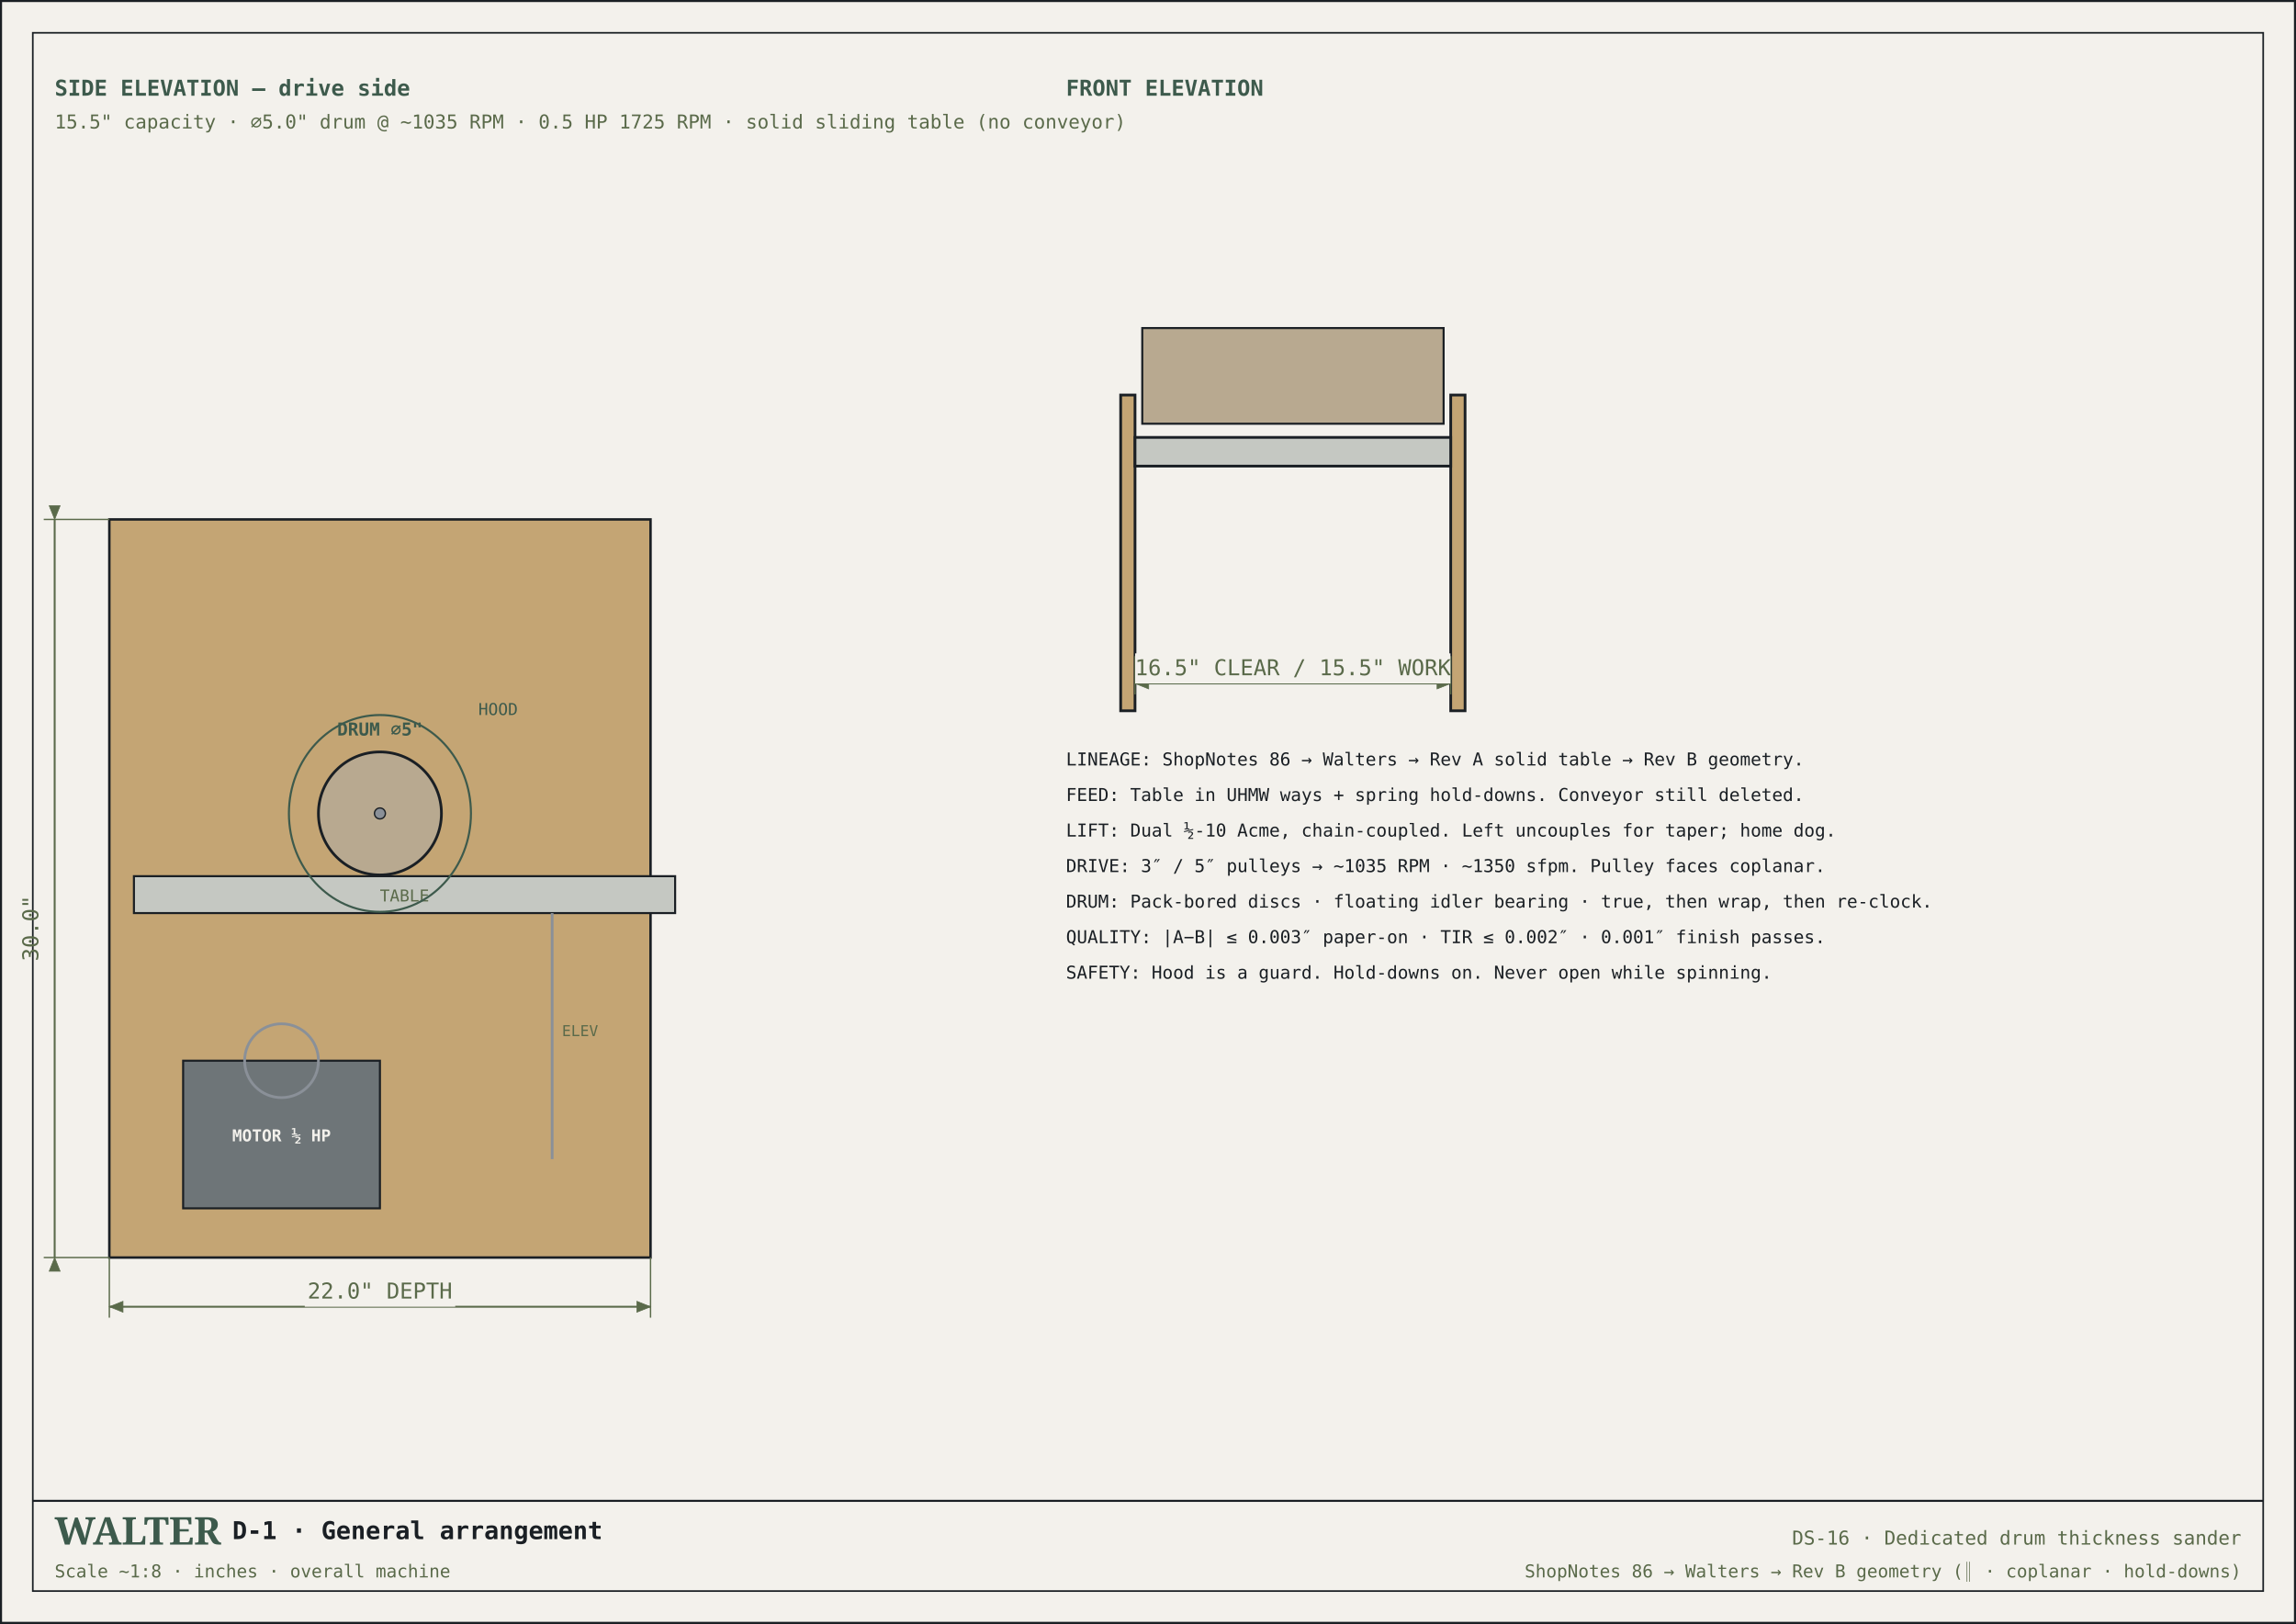
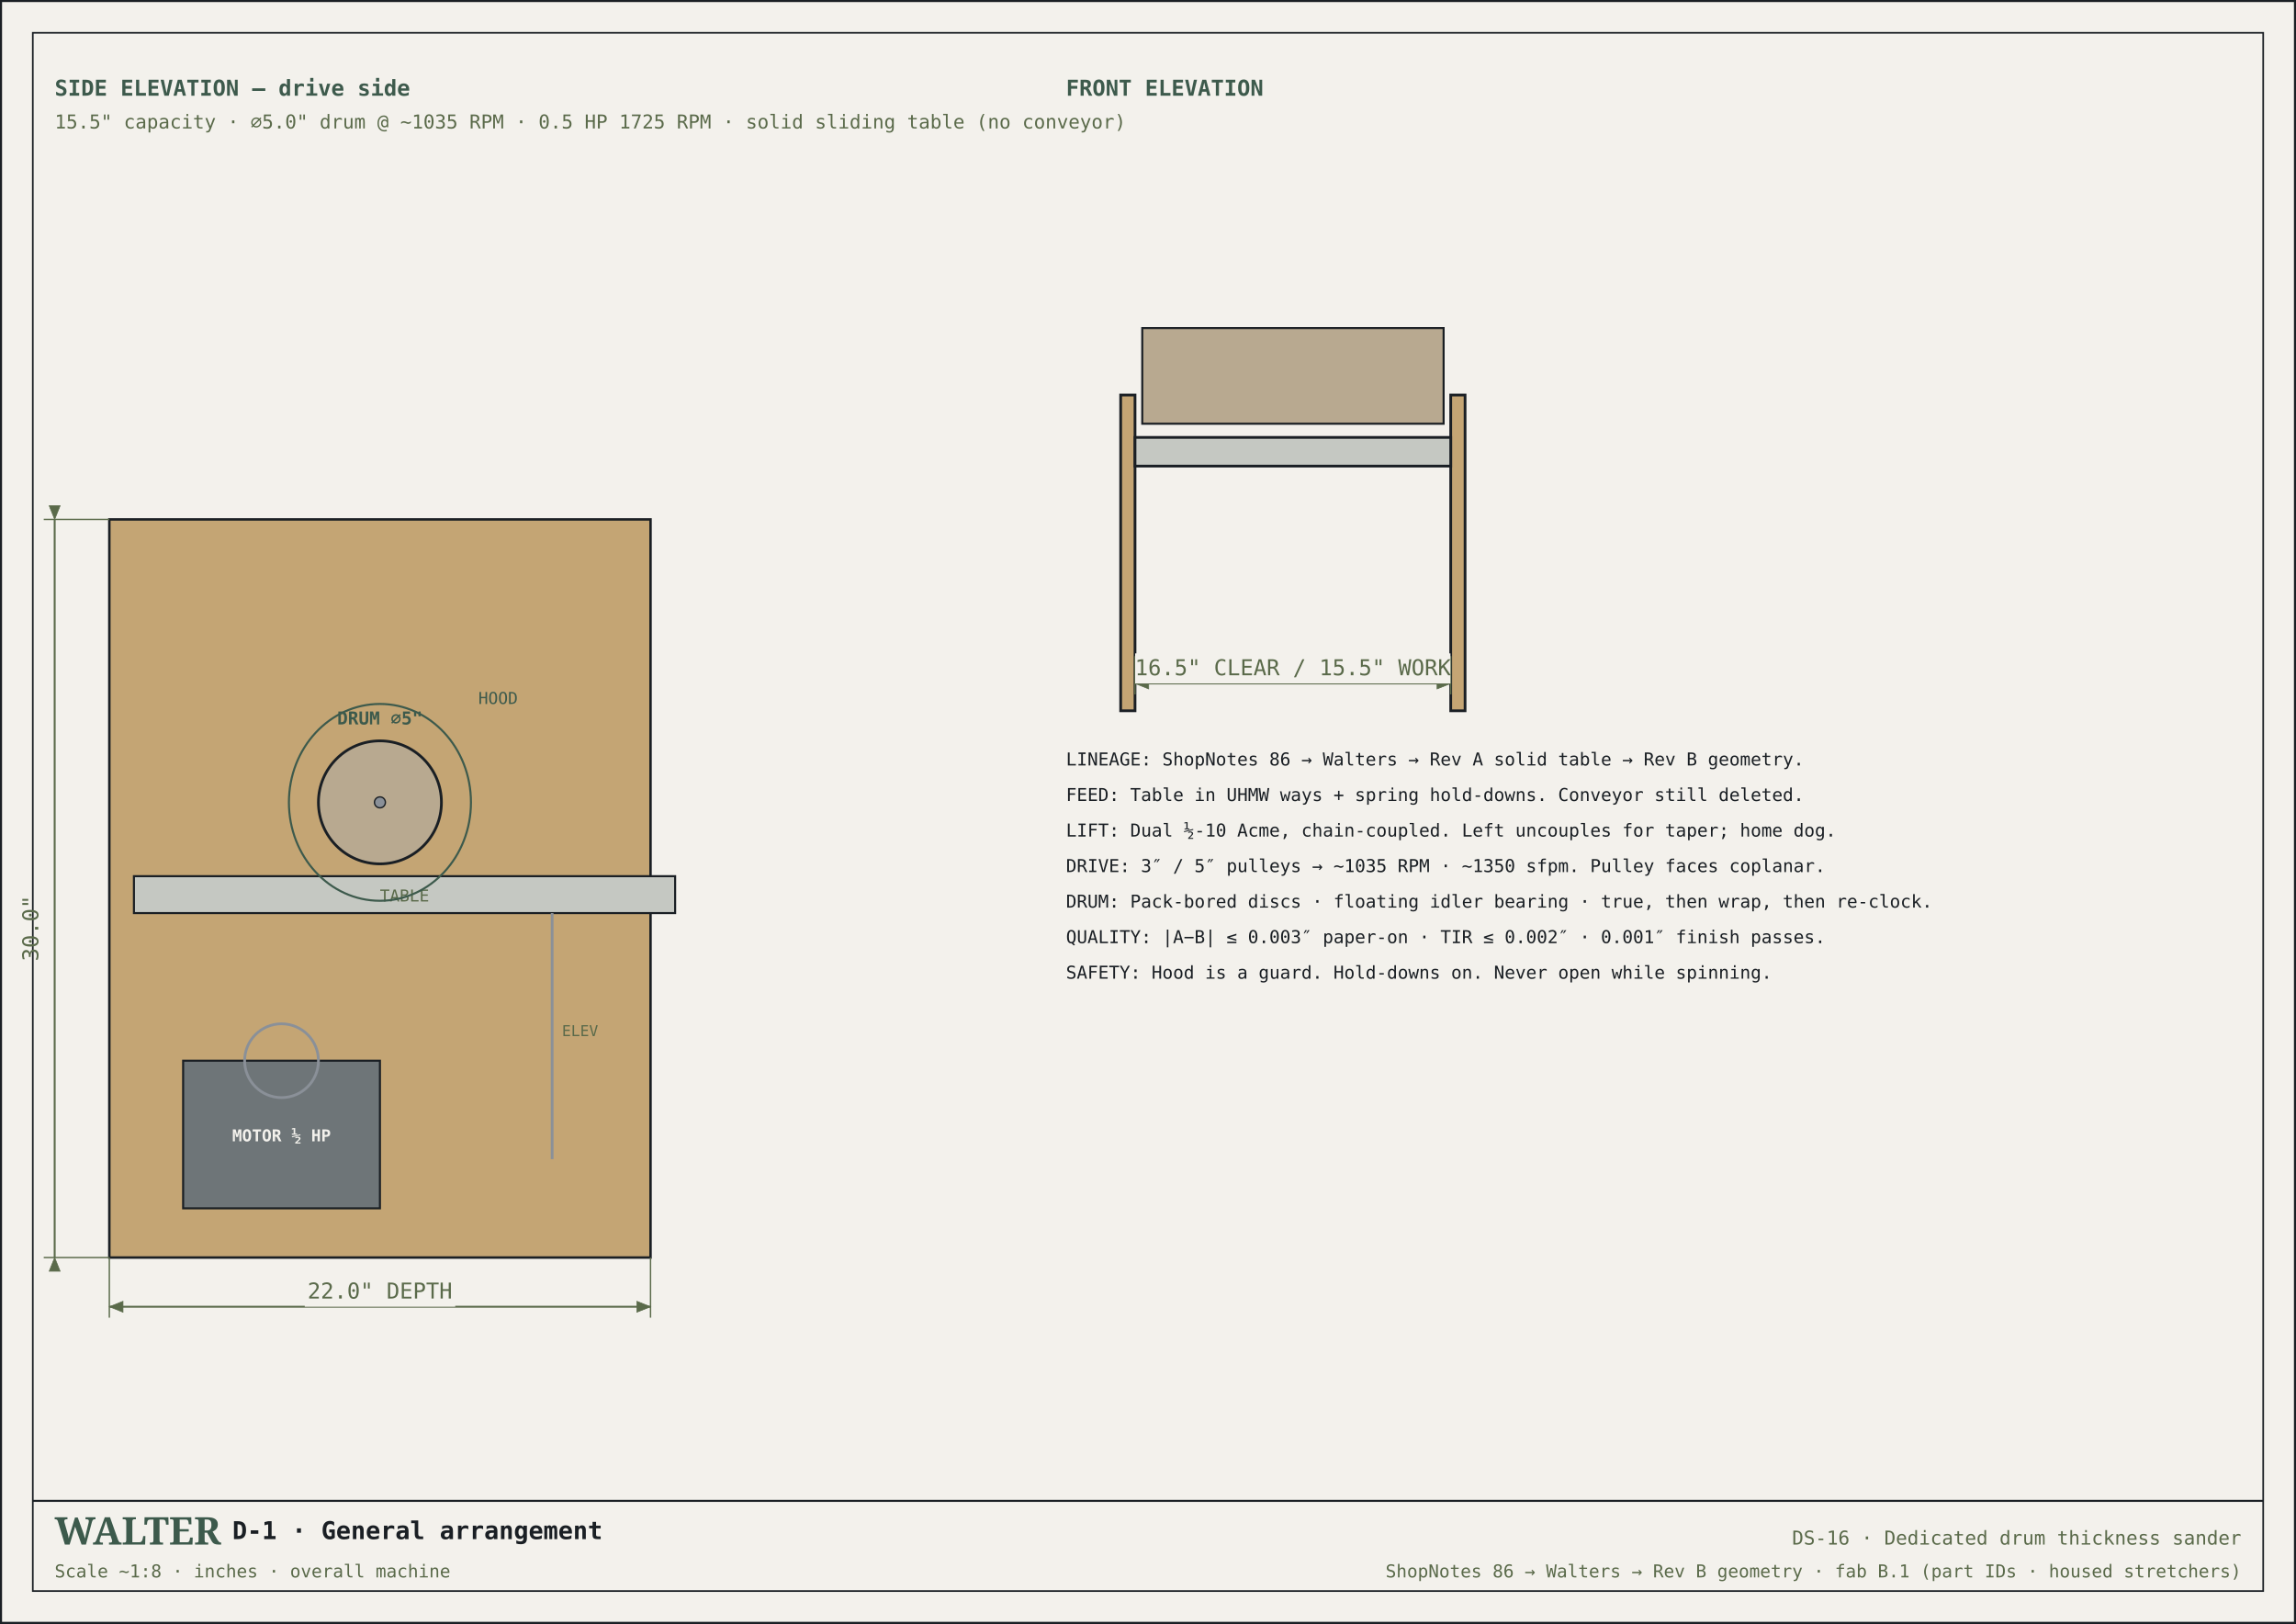
<svg xmlns="http://www.w3.org/2000/svg" width="1680" height="1188" viewBox="0 0 1680 1188">
  <rect x="0.0" y="0.0" width="1680.0" height="1188.0" fill="#f3f1ec" stroke="#1a1f24" stroke-width="3" />
  <rect x="24.0" y="24.0" width="1632.0" height="1140.0" fill="none" stroke="#1a1f24" stroke-width="1.2" />
  <line x1="24.0" y1="1098.0" x2="1656.0" y2="1098.0" stroke="#1a1f24" stroke-width="1.5" />
  <text x="40.0" y="1130.0" font-family="Georgia, serif" font-size="28" fill="#3d5a4c" text-anchor="start" font-weight="600">WALTER</text>
  <text x="170.0" y="1126.0" font-family="IBM Plex Mono, Menlo, monospace" font-size="18" fill="#1a1f24" text-anchor="start" font-weight="600">D-1  ·  General arrangement</text>
  <text x="40.0" y="1154.0" font-family="IBM Plex Mono, Menlo, monospace" font-size="13" fill="#5a6a4a" text-anchor="start">Scale ~1:8 · inches · overall machine</text>
  <text x="1640.0" y="1130.0" font-family="IBM Plex Mono, Menlo, monospace" font-size="14" fill="#5a6a4a" text-anchor="end">DS-16 · Dedicated drum thickness sander</text>
-   <text x="1640.0" y="1154.0" font-family="IBM Plex Mono, Menlo, monospace" font-size="13" fill="#5a6a4a" text-anchor="end">ShopNotes 86 → Walters → Rev B geometry (∥ · coplanar · hold-downs)</text>
+   <text x="1640.0" y="1154.0" font-family="IBM Plex Mono, Menlo, monospace" font-size="13" fill="#5a6a4a" text-anchor="end">ShopNotes 86 → Walters → Rev B geometry · fab B.1 (part IDs · housed stretchers)</text>
  <text x="40.0" y="70.0" font-family="IBM Plex Mono, Menlo, monospace" font-size="16" fill="#3d5a4c" text-anchor="start" font-weight="600">SIDE ELEVATION — drive side</text>
  <text x="40.0" y="94.0" font-family="IBM Plex Mono, Menlo, monospace" font-size="14" fill="#5a6a4a" text-anchor="start">15.5" capacity · ⌀5.0" drum @ ~1035 RPM · 0.5 HP 1725 RPM · solid sliding table (no conveyor)</text>
  <rect x="80.0" y="380.0" width="396.0" height="540.0" fill="#c4a574" stroke="#1a1f24" stroke-width="1.8" />
  <rect x="98.0" y="641.0" width="396.0" height="27.0" fill="#c5c8c2" stroke="#1a1f24" stroke-width="1.5" />
  <text x="296.0" y="659.5" font-family="IBM Plex Mono, Menlo, monospace" font-size="12" fill="#5a6a4a" text-anchor="middle">TABLE</text>
-   <circle cx="278.0" cy="595.1" r="45.0" fill="#b8a990" stroke="#1a1f24" stroke-width="2" />
-   <circle cx="278.0" cy="595.1" r="4.0" fill="#8a9098" stroke="#1a1f24" stroke-width="1" />
-   <text x="278.0" y="538.1" font-family="IBM Plex Mono, Menlo, monospace" font-size="13" fill="#3d5a4c" text-anchor="middle" font-weight="600">DRUM ⌀5"</text>
-   <ellipse cx="278.0" cy="595.1" rx="66.6" ry="72.0" fill="none" stroke="#3d5a4c" stroke-width="1.5" />
-   <text x="350.0" y="523.1" font-family="IBM Plex Mono, Menlo, monospace" font-size="12" fill="#3d5a4c" text-anchor="start">HOOD</text>
+   <circle cx="278.0" cy="587.0" r="45.0" fill="#b8a990" stroke="#1a1f24" stroke-width="2" />
+   <circle cx="278.0" cy="587.0" r="4.0" fill="#8a9098" stroke="#1a1f24" stroke-width="1" />
+   <text x="278.0" y="530.0" font-family="IBM Plex Mono, Menlo, monospace" font-size="13" fill="#3d5a4c" text-anchor="middle" font-weight="600">DRUM ⌀5"</text>
+   <ellipse cx="278.0" cy="587.0" rx="66.6" ry="72.0" fill="none" stroke="#3d5a4c" stroke-width="1.5" />
+   <text x="350.0" y="515.0" font-family="IBM Plex Mono, Menlo, monospace" font-size="12" fill="#3d5a4c" text-anchor="start">HOOD</text>
  <rect x="134.0" y="776.0" width="144.0" height="108.0" fill="#6e7578" stroke="#1a1f24" stroke-width="1.5" />
  <text x="206.0" y="835.0" font-family="IBM Plex Mono, Menlo, monospace" font-size="12" fill="#f3f1ec" text-anchor="middle" font-weight="600">MOTOR ½ HP</text>
  <circle cx="206.0" cy="776.0" r="27.0" fill="none" stroke="#8a9098" stroke-width="2" />
  <line x1="404.0" y1="668.0" x2="404.0" y2="848.0" stroke="#8a9098" stroke-width="2" />
  <text x="411.2" y="758.0" font-family="IBM Plex Mono, Menlo, monospace" font-size="11" fill="#5a6a4a" text-anchor="start">ELEV</text>
  <line x1="80.0" y1="920.0" x2="80.0" y2="964.0" stroke="#5a6a4a" stroke-width="1" />
  <line x1="476.0" y1="920.0" x2="476.0" y2="964.0" stroke="#5a6a4a" stroke-width="1" />
  <line x1="80.0" y1="956.0" x2="476.0" y2="956.0" stroke="#5a6a4a" stroke-width="1.4" />
  <polygon points="80.0,956.0 90.0,952.0 90.0,960.0" fill="#5a6a4a" stroke="#5a6a4a" stroke-width="0.5" />
  <polygon points="476.0,956.0 466.0,952.0 466.0,960.0" fill="#5a6a4a" stroke="#5a6a4a" stroke-width="0.5" />
  <rect x="223.0" y="934.0" width="110.1" height="22.0" fill="#f3f1ec" />
  <text x="278.0" y="950.0" font-family="IBM Plex Mono, Menlo, monospace" font-size="16" fill="#5a6a4a" text-anchor="middle">22.0" DEPTH</text>
  <line x1="80.0" y1="920.0" x2="32.0" y2="920.0" stroke="#5a6a4a" stroke-width="1" />
  <line x1="80.0" y1="380.0" x2="32.0" y2="380.0" stroke="#5a6a4a" stroke-width="1" />
  <line x1="40.0" y1="920.0" x2="40.0" y2="380.0" stroke="#5a6a4a" stroke-width="1.4" />
  <polygon points="40.0,920.0 36.0,930.0 44.0,930.0" fill="#5a6a4a" stroke="#5a6a4a" stroke-width="0.5" />
  <polygon points="40.0,380.0 36.0,370.0 44.0,370.0" fill="#5a6a4a" stroke="#5a6a4a" stroke-width="0.5" />
  <text x="28.0" y="655.0" font-family="IBM Plex Mono, Menlo, monospace" font-size="16" fill="#5a6a4a" text-anchor="end" transform="rotate(-90 28.0 655.0)">30.0"</text>
  <text x="780.0" y="70.0" font-family="IBM Plex Mono, Menlo, monospace" font-size="16" fill="#3d5a4c" text-anchor="start" font-weight="600">FRONT ELEVATION</text>
  <rect x="820.0" y="289.0" width="10.5" height="231.0" fill="#c4a574" stroke="#1a1f24" stroke-width="2" />
  <rect x="1061.5" y="289.0" width="10.5" height="231.0" fill="#c4a574" stroke="#1a1f24" stroke-width="2" />
  <rect x="835.8" y="240.0" width="220.5" height="70.0" fill="#b8a990" stroke="#1a1f24" stroke-width="1.5" />
  <rect x="830.5" y="320.0" width="231.0" height="21.0" fill="#c5c8c2" stroke="#1a1f24" stroke-width="2" />
  <line x1="830.5" y1="480.0" x2="830.5" y2="508.0" stroke="#5a6a4a" stroke-width="1" />
  <line x1="1061.5" y1="480.0" x2="1061.5" y2="508.0" stroke="#5a6a4a" stroke-width="1" />
  <line x1="830.5" y1="500.0" x2="1061.5" y2="500.0" stroke="#5a6a4a" stroke-width="1.4" />
  <polygon points="830.5,500.0 840.5,496.0 840.5,504.0" fill="#5a6a4a" stroke="#5a6a4a" stroke-width="0.5" />
  <polygon points="1061.5,500.0 1051.5,496.0 1051.5,504.0" fill="#5a6a4a" stroke="#5a6a4a" stroke-width="0.5" />
  <rect x="830.6" y="478.0" width="230.7" height="22.0" fill="#f3f1ec" />
  <text x="946.0" y="494.0" font-family="IBM Plex Mono, Menlo, monospace" font-size="16" fill="#5a6a4a" text-anchor="middle">16.5" CLEAR / 15.5" WORK</text>
  <text x="780.0" y="560.0" font-family="IBM Plex Mono, Menlo, monospace" font-size="13" fill="#1a1f24" text-anchor="start">LINEAGE: ShopNotes 86 → Walters → Rev A solid table → Rev B geometry.</text>
  <text x="780.0" y="586.0" font-family="IBM Plex Mono, Menlo, monospace" font-size="13" fill="#1a1f24" text-anchor="start">FEED: Table in UHMW ways + spring hold-downs. Conveyor still deleted.</text>
  <text x="780.0" y="612.0" font-family="IBM Plex Mono, Menlo, monospace" font-size="13" fill="#1a1f24" text-anchor="start">LIFT: Dual ½-10 Acme, chain-coupled. Left uncouples for taper; home dog.</text>
  <text x="780.0" y="638.0" font-family="IBM Plex Mono, Menlo, monospace" font-size="13" fill="#1a1f24" text-anchor="start">DRIVE: 3″ / 5″ pulleys → ~1035 RPM · ~1350 sfpm. Pulley faces coplanar.</text>
  <text x="780.0" y="664.0" font-family="IBM Plex Mono, Menlo, monospace" font-size="13" fill="#1a1f24" text-anchor="start">DRUM: Pack-bored discs · floating idler bearing · true, then wrap, then re-clock.</text>
  <text x="780.0" y="690.0" font-family="IBM Plex Mono, Menlo, monospace" font-size="13" fill="#1a1f24" text-anchor="start">QUALITY: |A−B| ≤ 0.003″ paper-on · TIR ≤ 0.002″ · 0.001″ finish passes.</text>
  <text x="780.0" y="716.0" font-family="IBM Plex Mono, Menlo, monospace" font-size="13" fill="#1a1f24" text-anchor="start">SAFETY: Hood is a guard. Hold-downs on. Never open while spinning.</text>
</svg>
